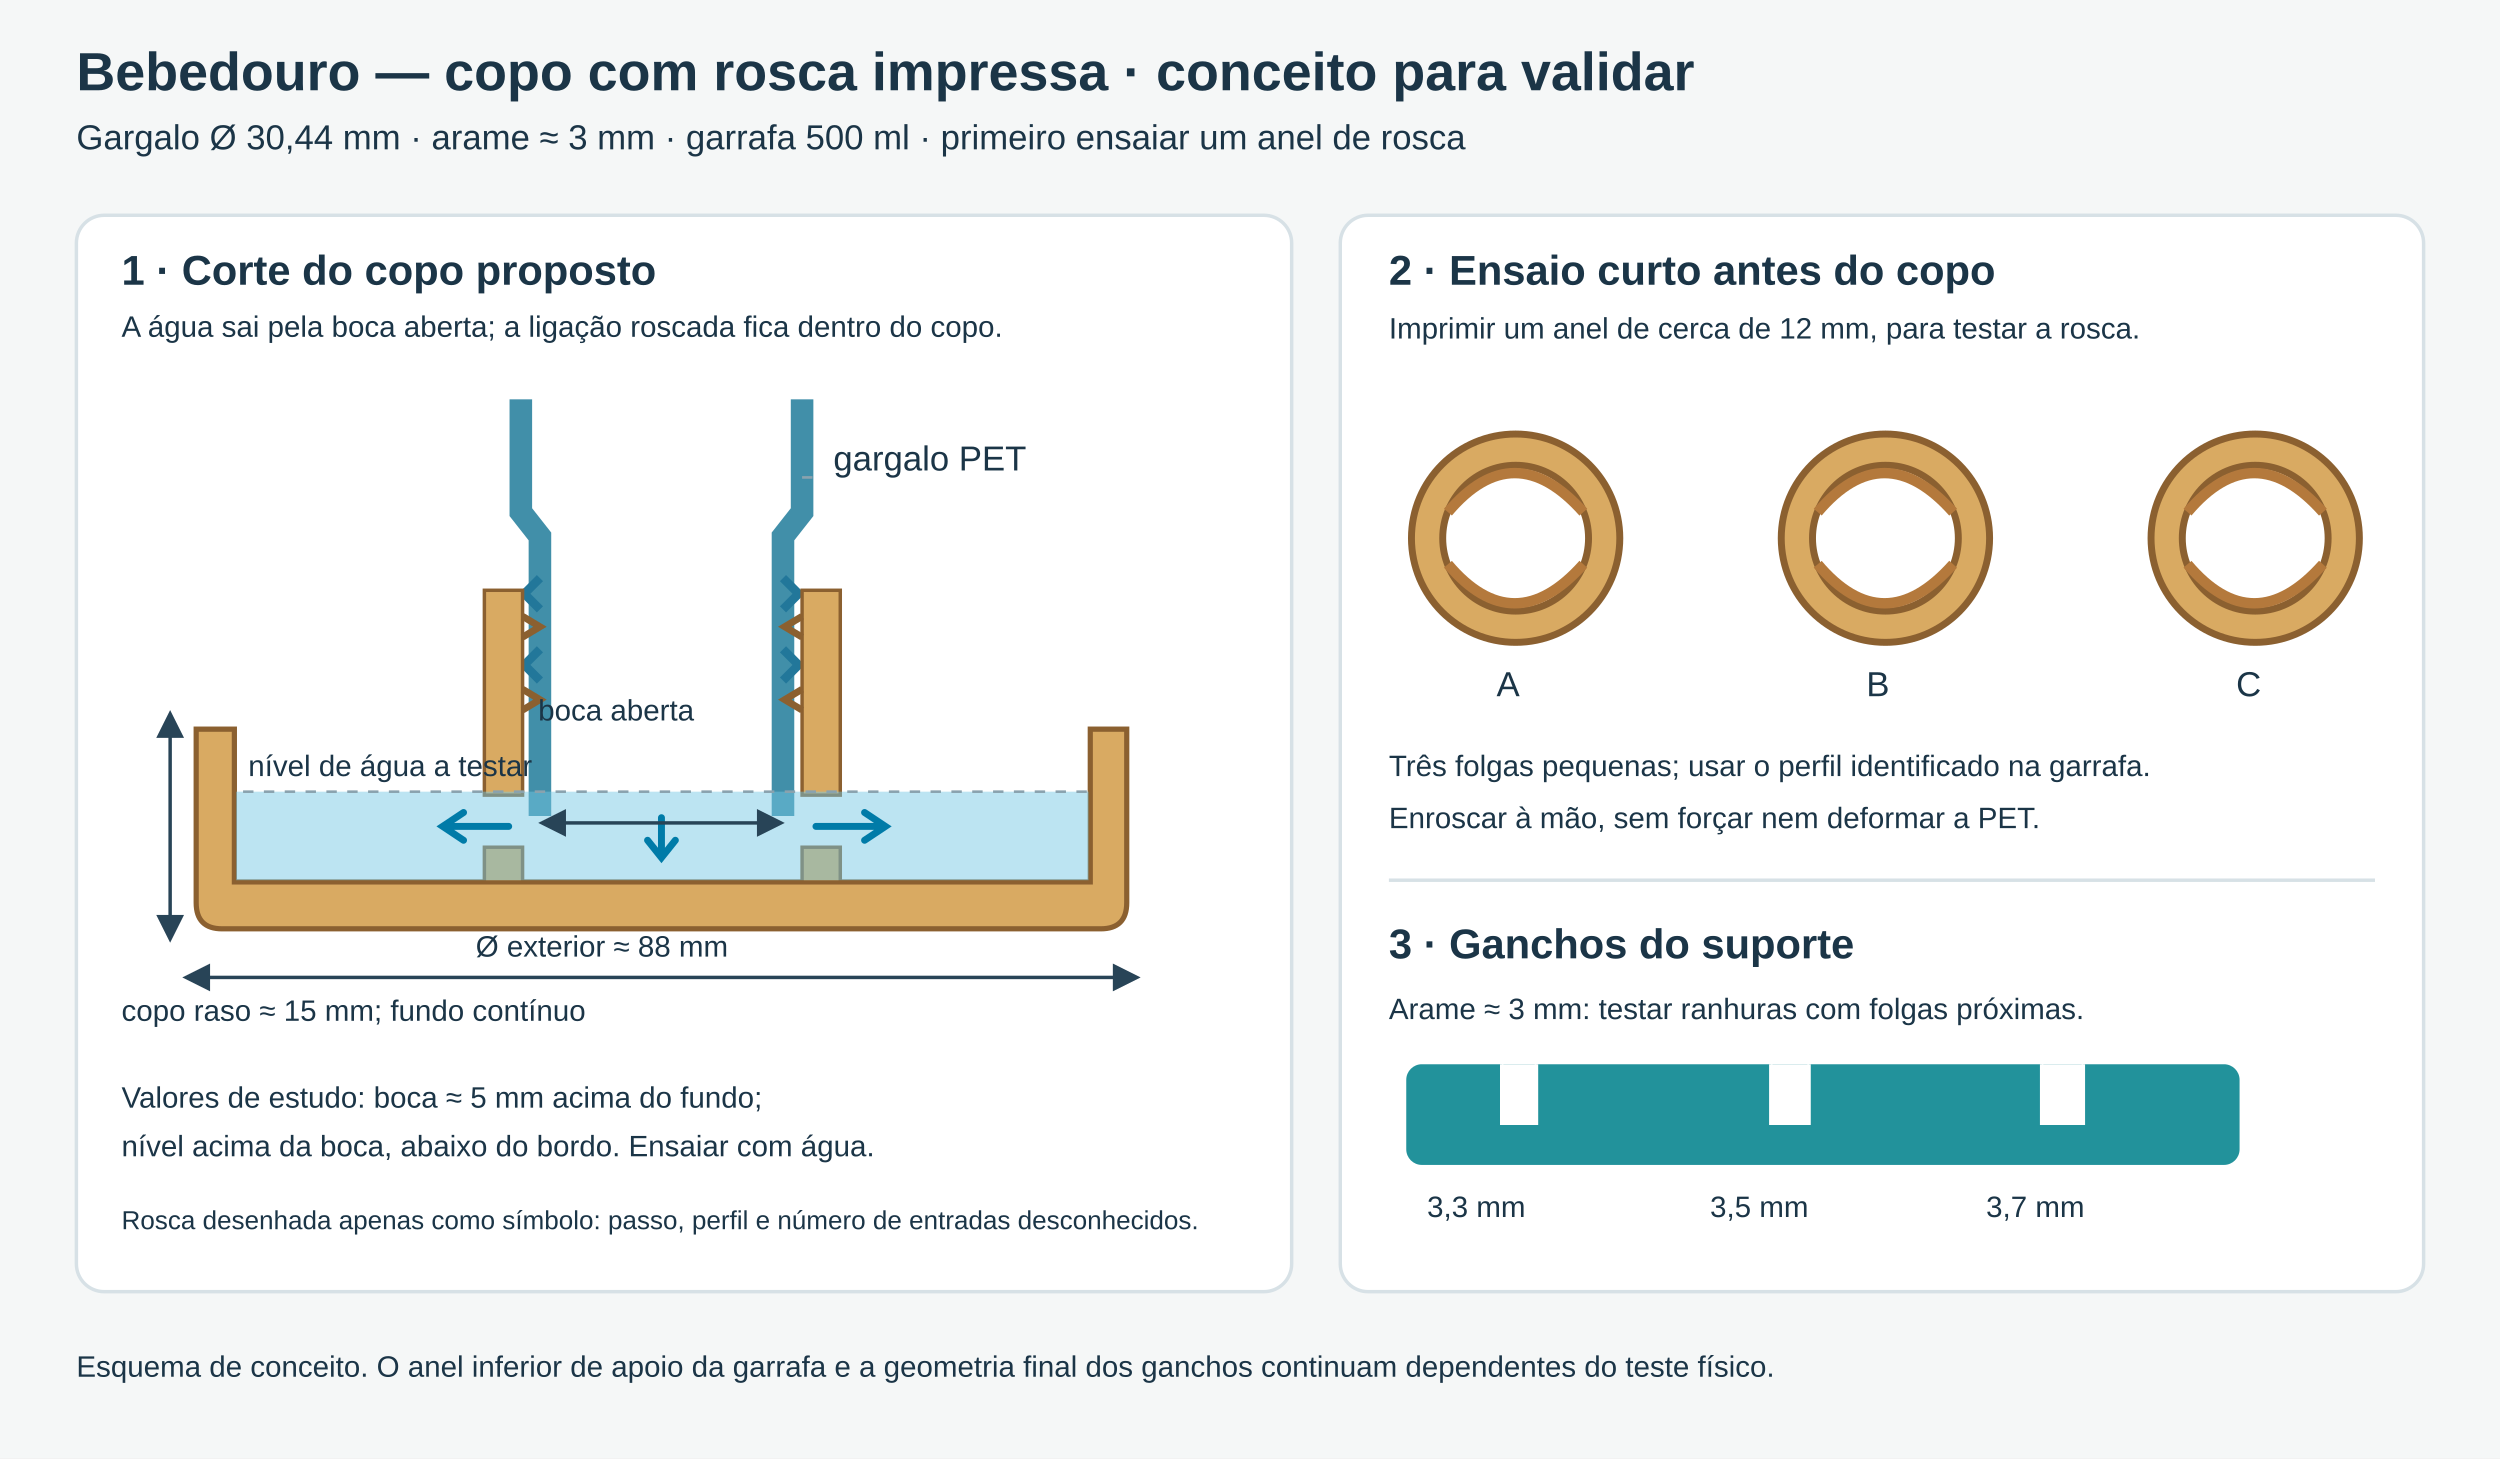
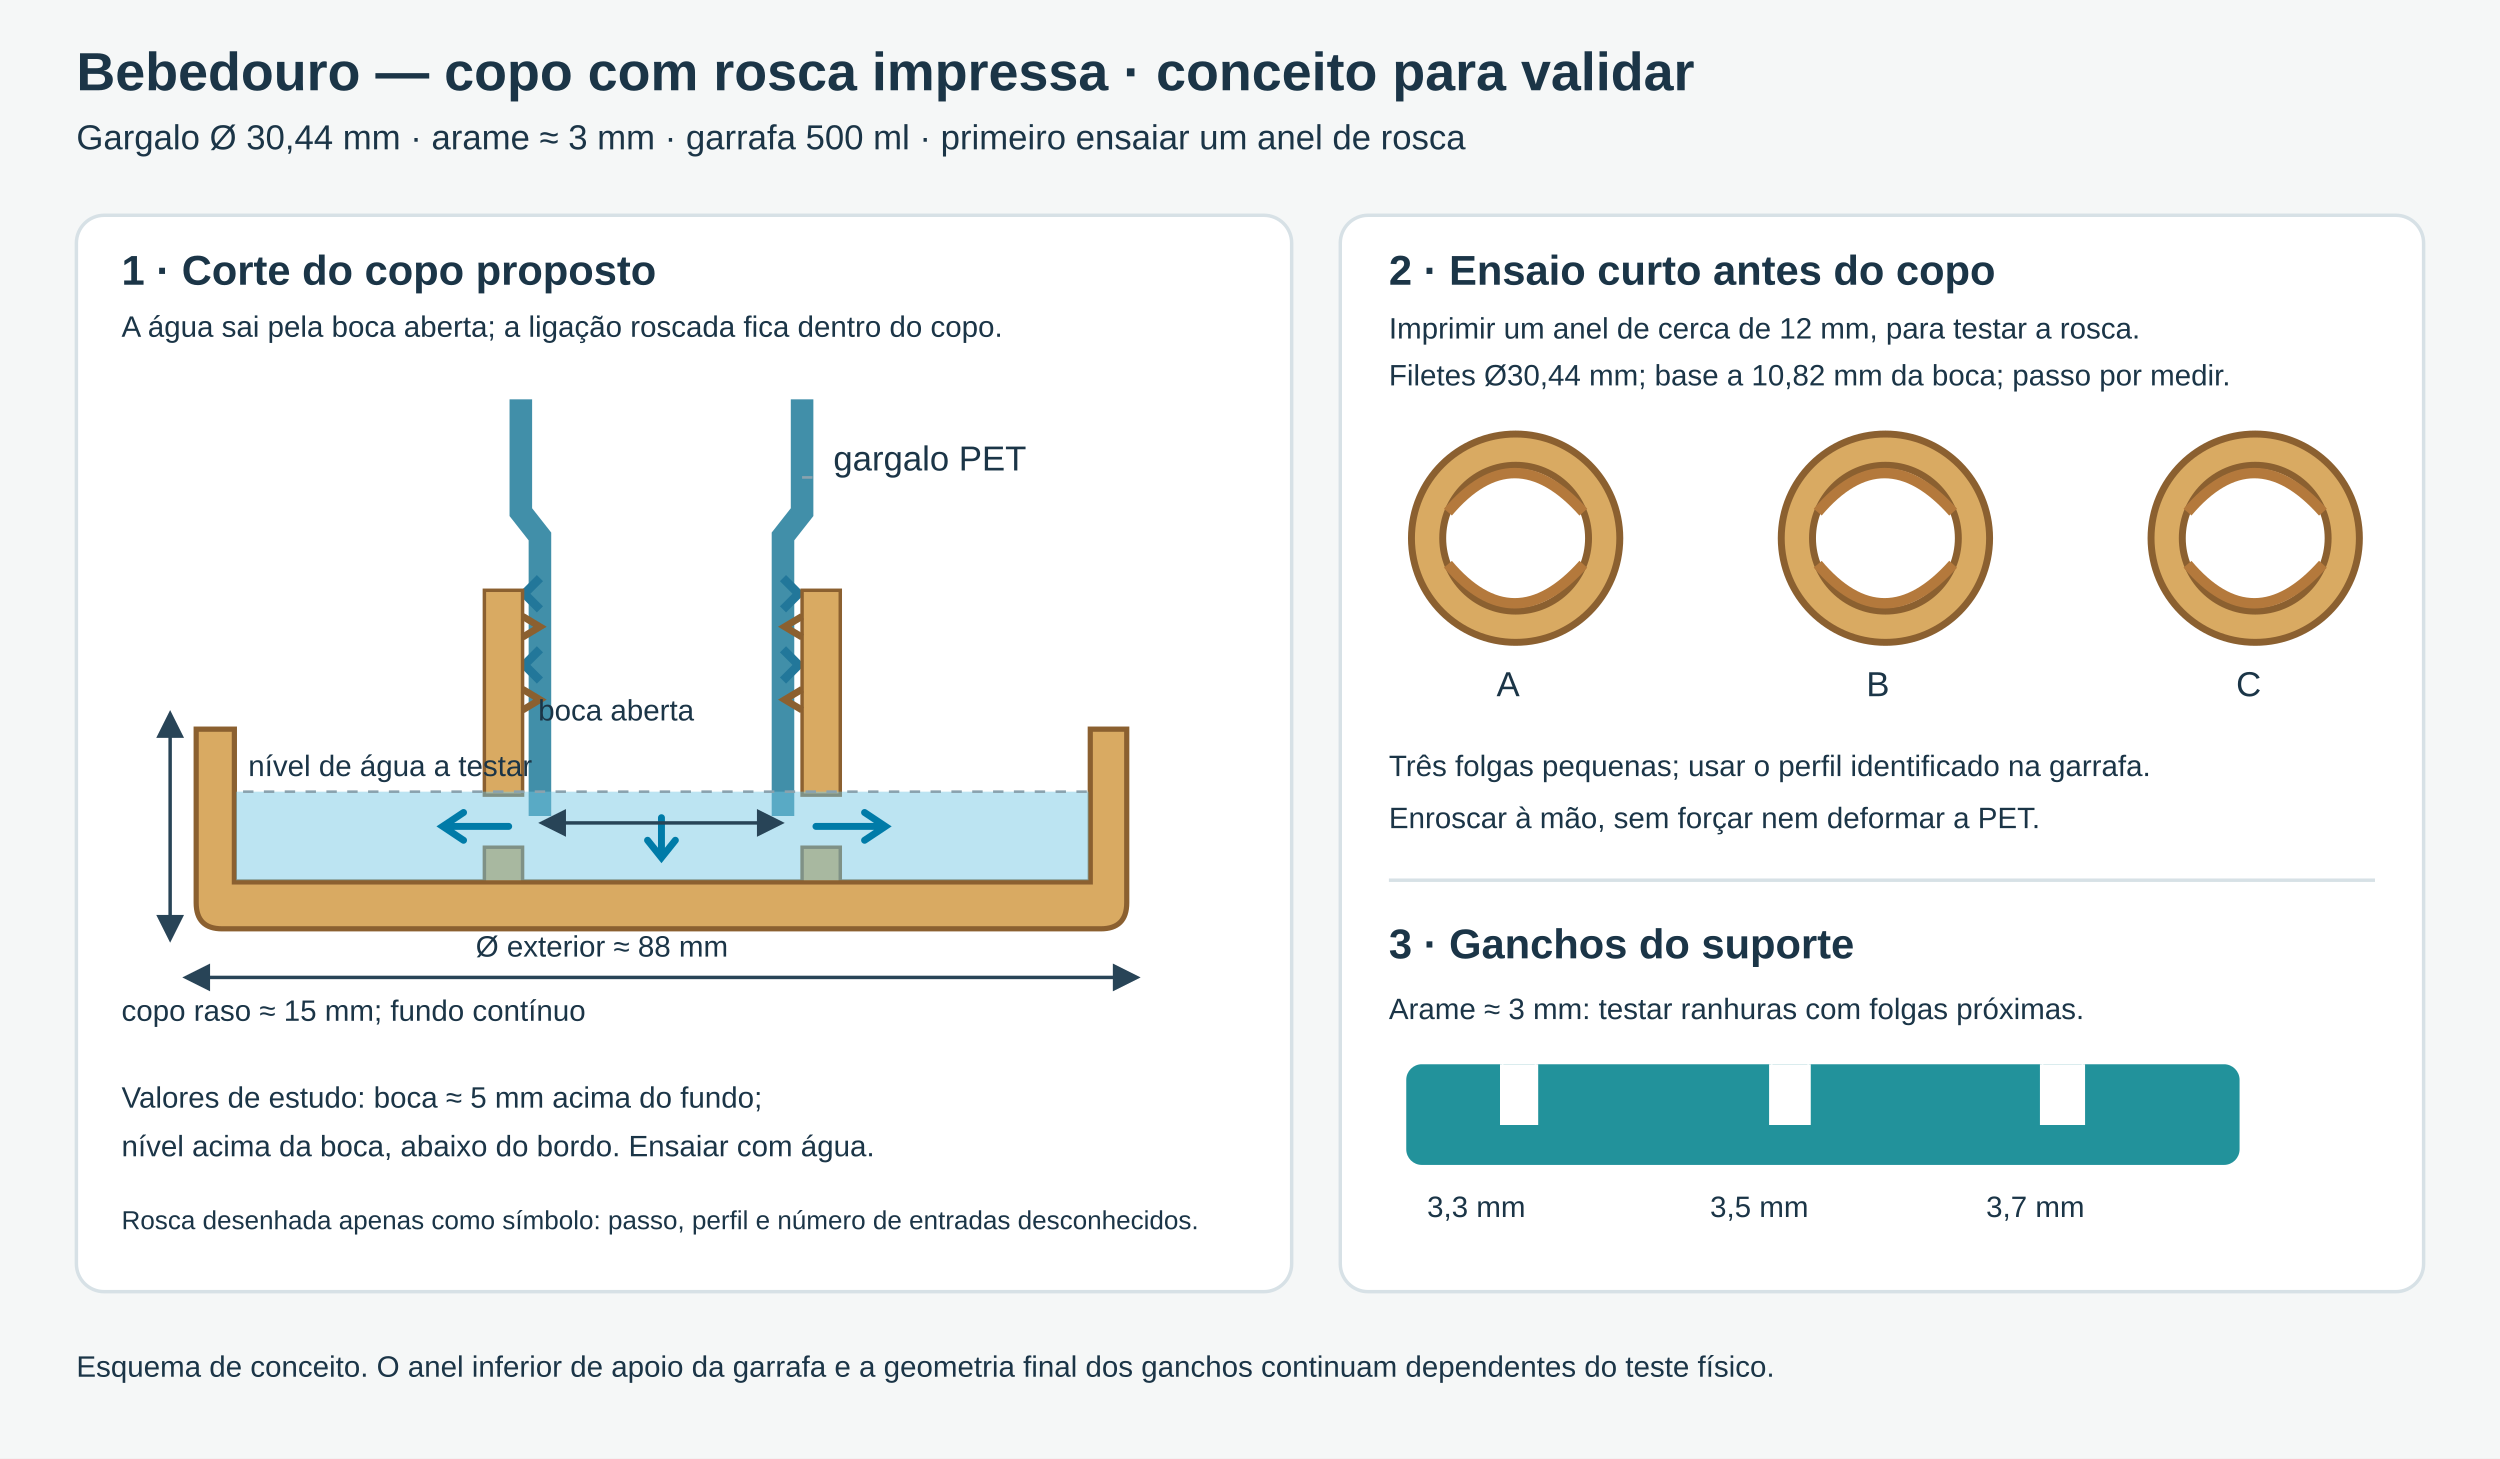
<svg xmlns="http://www.w3.org/2000/svg" width="1440" height="840" viewBox="0 0 1440 840">
  <defs>
    <marker id="arr" markerWidth="8" markerHeight="8" refX="4" refY="4" orient="auto-start-reverse">
      <path d="M0 0 L8 4 L0 8 Z" fill="#284457" />
    </marker>
    <style>
   text{font-family:Arial,DejaVu Sans,sans-serif;fill:#1b3547}.title{font-size:31px;font-weight:bold}.head{font-size:24px;font-weight:bold}.label{font-size:20px}.small{font-size:17px}.tiny{font-size:15px}.dim{stroke:#284457;stroke-width:2;marker-start:url(#arr);marker-end:url(#arr)}.guide{stroke:#8aa2ae;stroke-width:1.5;stroke-dasharray:6 6}
  </style>
  </defs>
  <rect width="1440" height="840" fill="#f5f7f7" />
  <text x="44" y="52" class="title">Bebedouro — copo com rosca impressa · conceito para validar</text>
  <text x="44" y="86" class="label">Gargalo Ø 30,44 mm · arame ≈ 3 mm · garrafa 500 ml · primeiro ensaiar um anel de rosca</text>
  <rect x="44" y="124" width="700" height="620" rx="16" fill="white" stroke="#d7e1e6" stroke-width="2" />
  <text x="70" y="164" class="head">1 · Corte do copo proposto</text>
  <text x="70" y="194" class="small">A água sai pela boca aberta; a ligação roscada fica dentro do copo.</text>
  <path d="M300 230 L300 295 L311 309 L311 470 M462 230 L462 295 L451 309 L451 470" fill="none" stroke="#418fa9" stroke-width="13" />
  <path d="M311 333 L302 342 L311 351 M311 374 L302 383 L311 392 M451 333 L460 342 L451 351 M451 374 L460 383 L451 392" fill="none" stroke="#22779a" stroke-width="5" />
  <text x="480" y="271" class="label">gargalo PET</text>
  <line x1="462" y1="275" x2="474" y2="275" class="guide" />
  <path d="M113 420 L113 520 Q113 535 128 535 L634 535 Q649 535 649 520 L649 420 L628 420 L628 508 L135 508 L135 420 Z" fill="#d9aa62" stroke="#8b6030" stroke-width="3" />
  <path d="M279 340 L301 340 L301 458 L279 458 Z M279 488 L301 488 L301 508 L279 508 Z M462 340 L484 340 L484 458 L462 458 Z M462 488 L484 488 L484 508 L462 508 Z" fill="#d9aa62" stroke="#8b6030" stroke-width="2" />
  <path d="M301 355 l10 6 l-10 6 M301 397 l10 6 l-10 6 M462 355 l-10 6 l10 6 M462 397 l-10 6 l10 6" fill="none" stroke="#8b6030" stroke-width="4" />
  <path d="M136 456 L627 456 L627 507 L136 507 Z" fill="#74c7e4" opacity=".48" />
  <path d="M381 471 L381 493 M373 484 L381 494 L389 484 M293 476 L255 476 M267 468 L255 476 L267 484 M470 476 L509 476 M498 468 L510 476 L498 484" fill="none" stroke="#007ba8" stroke-width="4" stroke-linecap="round" />
  <line x1="140" y1="456" x2="626" y2="456" class="guide" />
  <text x="143" y="447" class="small">nível de água a testar</text>
  <line x1="318" y1="474" x2="444" y2="474" class="dim" />
  <text x="310" y="415" class="small">boca aberta</text>
  <line x1="98" y1="417" x2="98" y2="535" class="dim" />
  <text x="70" y="588" class="small">copo raso ≈ 15 mm; fundo contínuo</text>
  <line x1="113" y1="563" x2="649" y2="563" class="dim" />
  <text x="274" y="551" class="small">Ø exterior ≈ 88 mm</text>
  <text x="70" y="638" class="small">Valores de estudo: boca ≈ 5 mm acima do fundo;
 </text>
  <text x="70" y="666" class="small">nível acima da boca, abaixo do bordo. Ensaiar com água.</text>
  <text x="70" y="708" class="tiny">Rosca desenhada apenas como símbolo: passo, perfil e número de entradas desconhecidos.</text>
  <rect x="772" y="124" width="624" height="620" rx="16" fill="white" stroke="#d7e1e6" stroke-width="2" />
  <text x="800" y="164" class="head">2 · Ensaio curto antes do copo</text>
  <text x="800" y="195" class="small">Imprimir um anel de cerca de 12 mm, para testar a rosca.</text>
+   <text x="800" y="222" class="small">Filetes Ø30,44 mm; base a 10,82 mm da boca; passo por medir.</text>
  <g transform="translate(873 310)">
    <circle r="60" fill="#d9aa62" stroke="#8b6030" stroke-width="4" />
    <circle r="42" fill="white" stroke="#8b6030" stroke-width="4" />
    <path d="M-39 -15 q38 -45 78 0 M-39 15 q38 45 78 0" fill="none" stroke="#b4793c" stroke-width="6" />
  </g>
  <g transform="translate(1086 310)">
    <circle r="60" fill="#d9aa62" stroke="#8b6030" stroke-width="4" />
    <circle r="42" fill="white" stroke="#8b6030" stroke-width="4" />
    <path d="M-39 -15 q38 -45 78 0 M-39 15 q38 45 78 0" fill="none" stroke="#b4793c" stroke-width="6" />
  </g>
  <g transform="translate(1299 310)">
    <circle r="60" fill="#d9aa62" stroke="#8b6030" stroke-width="4" />
    <circle r="42" fill="white" stroke="#8b6030" stroke-width="4" />
    <path d="M-39 -15 q38 -45 78 0 M-39 15 q38 45 78 0" fill="none" stroke="#b4793c" stroke-width="6" />
  </g>
  <text x="862" y="401" class="label">A</text>
  <text x="1075" y="401" class="label">B</text>
  <text x="1288" y="401" class="label">C</text>
  <text x="800" y="447" class="small">Três folgas pequenas; usar o perfil identificado na garrafa.</text>
  <text x="800" y="477" class="small">Enroscar à mão, sem forçar nem deformar a PET.</text>
  <line x1="800" y1="507" x2="1368" y2="507" stroke="#d7e1e6" stroke-width="2" />
  <text x="800" y="552" class="head">3 · Ganchos do suporte</text>
  <text x="800" y="587" class="small">Arame ≈ 3 mm: testar ranhuras com folgas próximas.</text>
  <rect x="810" y="613" width="480" height="58" rx="9" fill="#22929b" />
  <path d="M865 613 v34 h20 v-34 M1020 613 v34 h22 v-34 M1176 613 v34 h24 v-34" fill="#fff" stroke="#fff" stroke-width="2" />
  <text x="822" y="701" class="small">3,3 mm</text>
  <text x="985" y="701" class="small">3,5 mm</text>
  <text x="1144" y="701" class="small">3,7 mm</text>
  <text x="44" y="793" class="small">Esquema de conceito. O anel inferior de apoio da garrafa e a geometria final dos ganchos continuam dependentes do teste físico.</text>
</svg>
